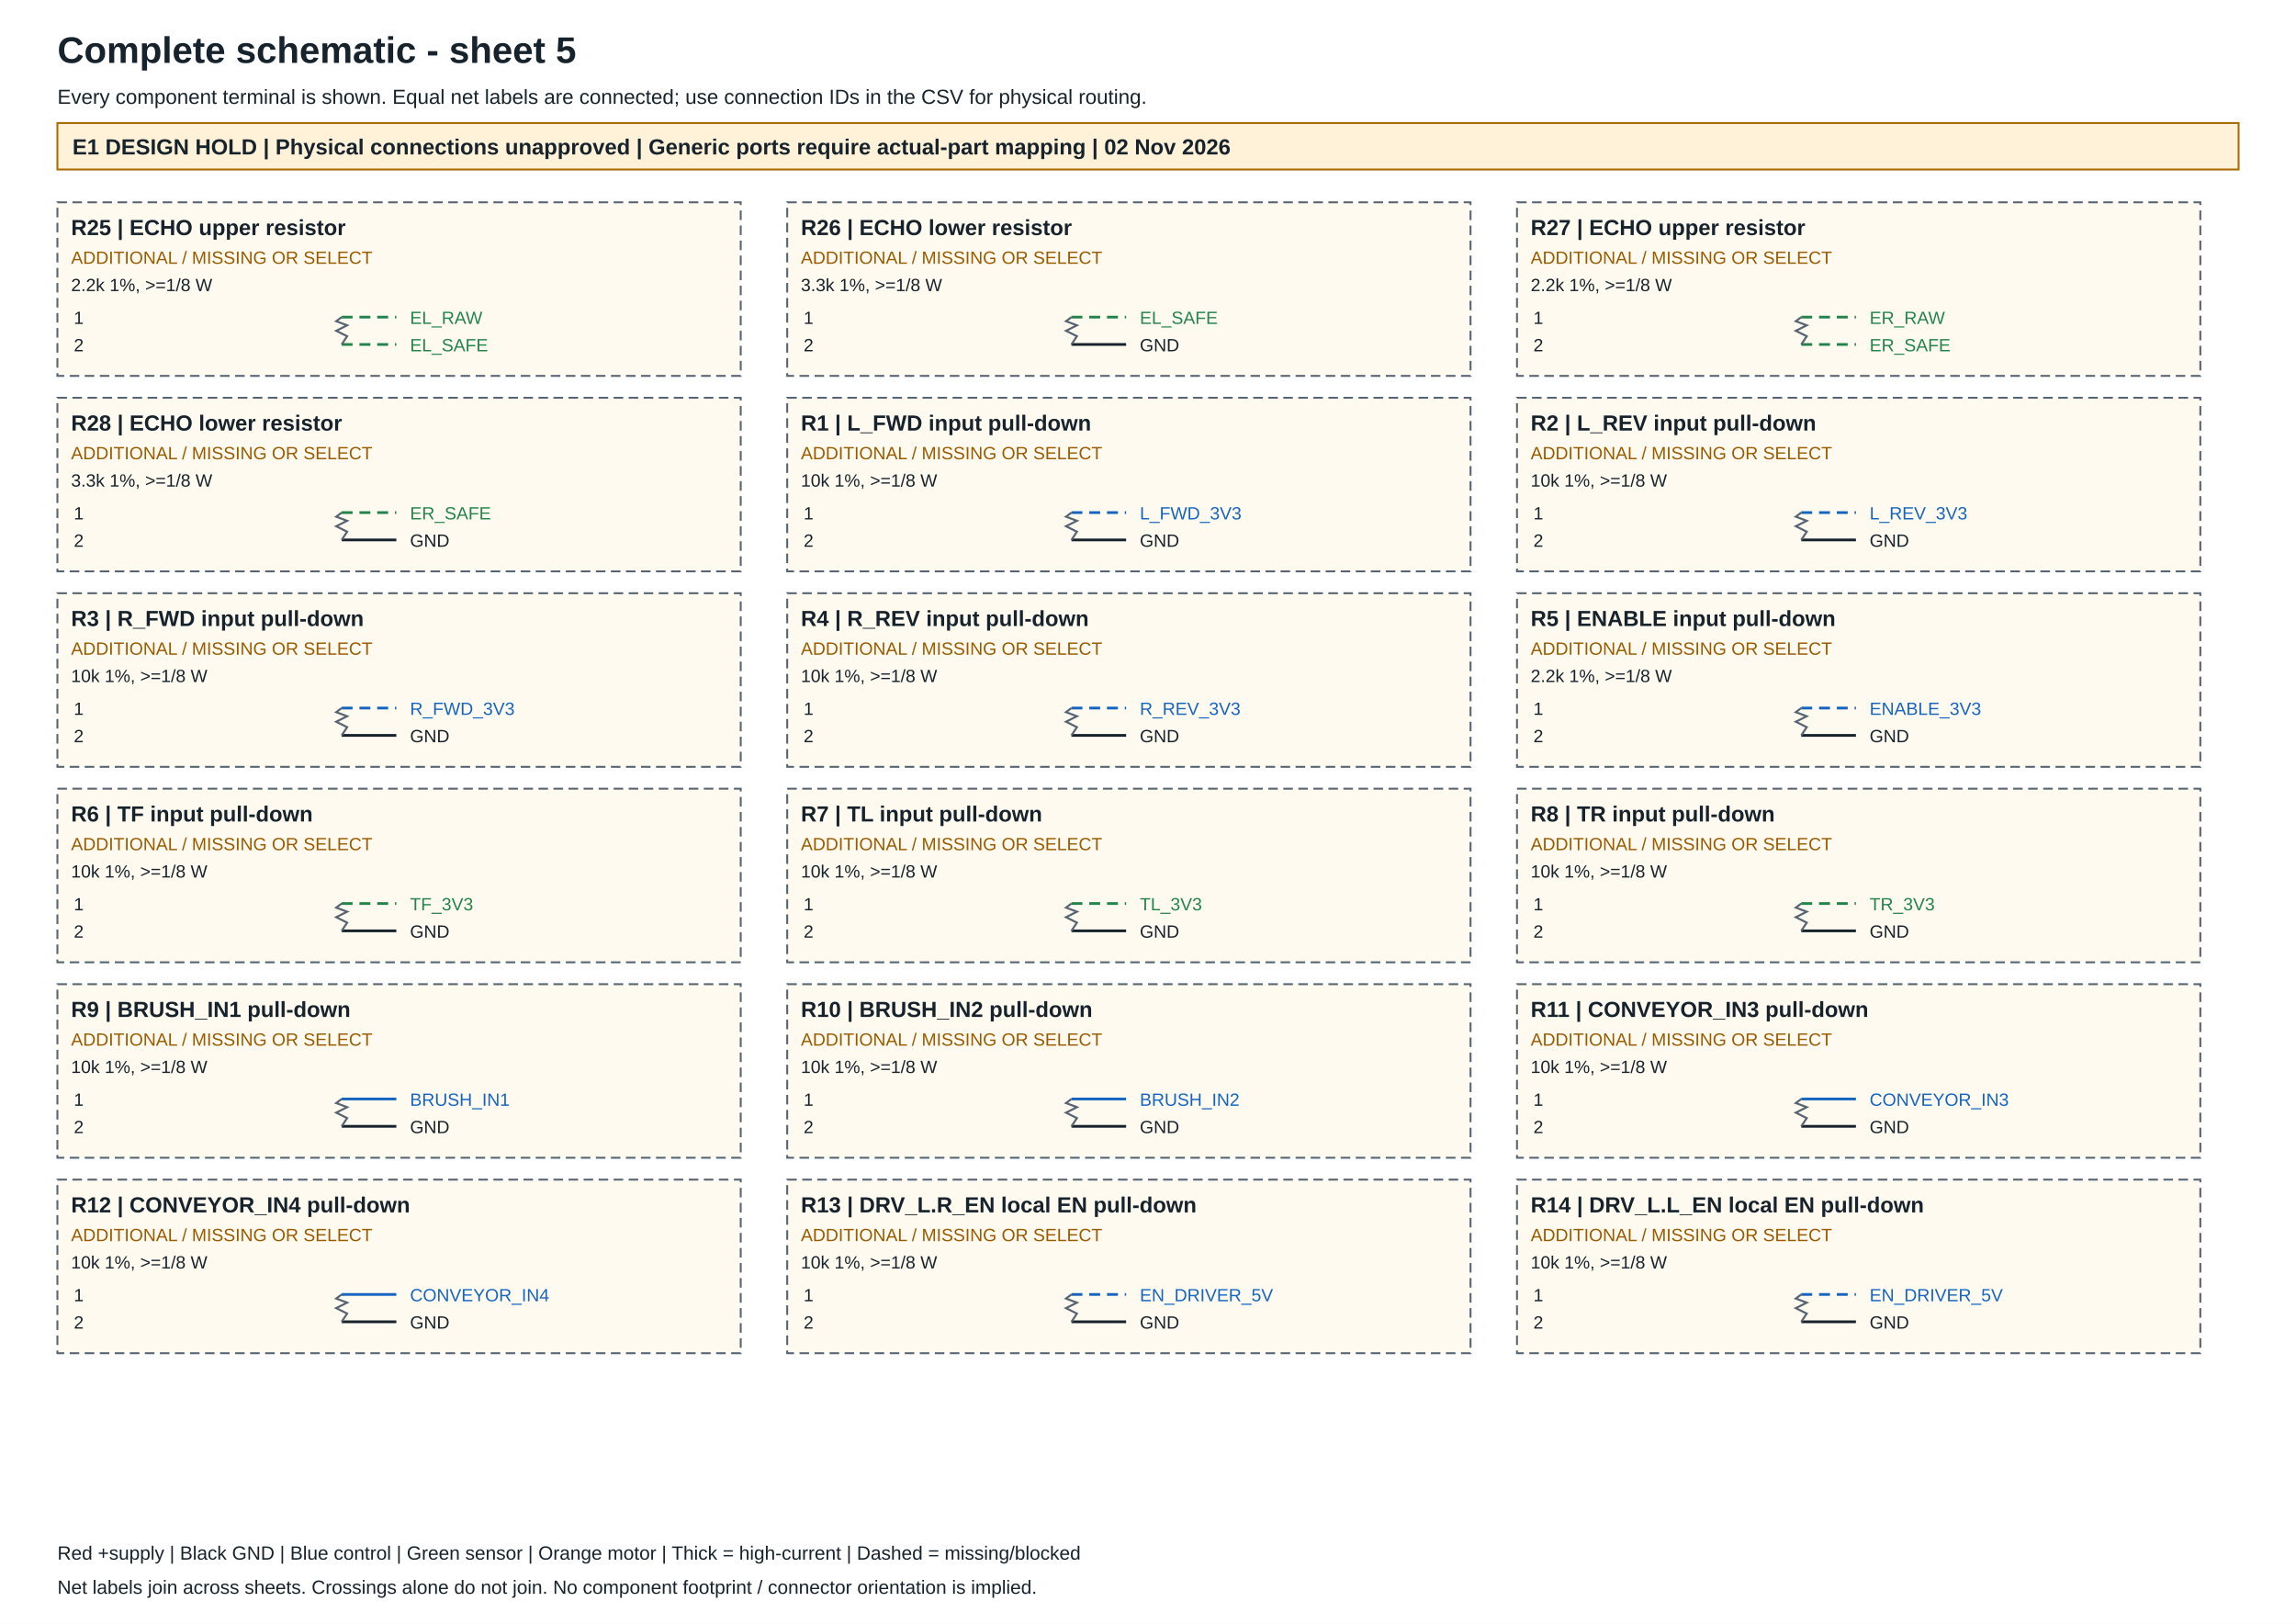
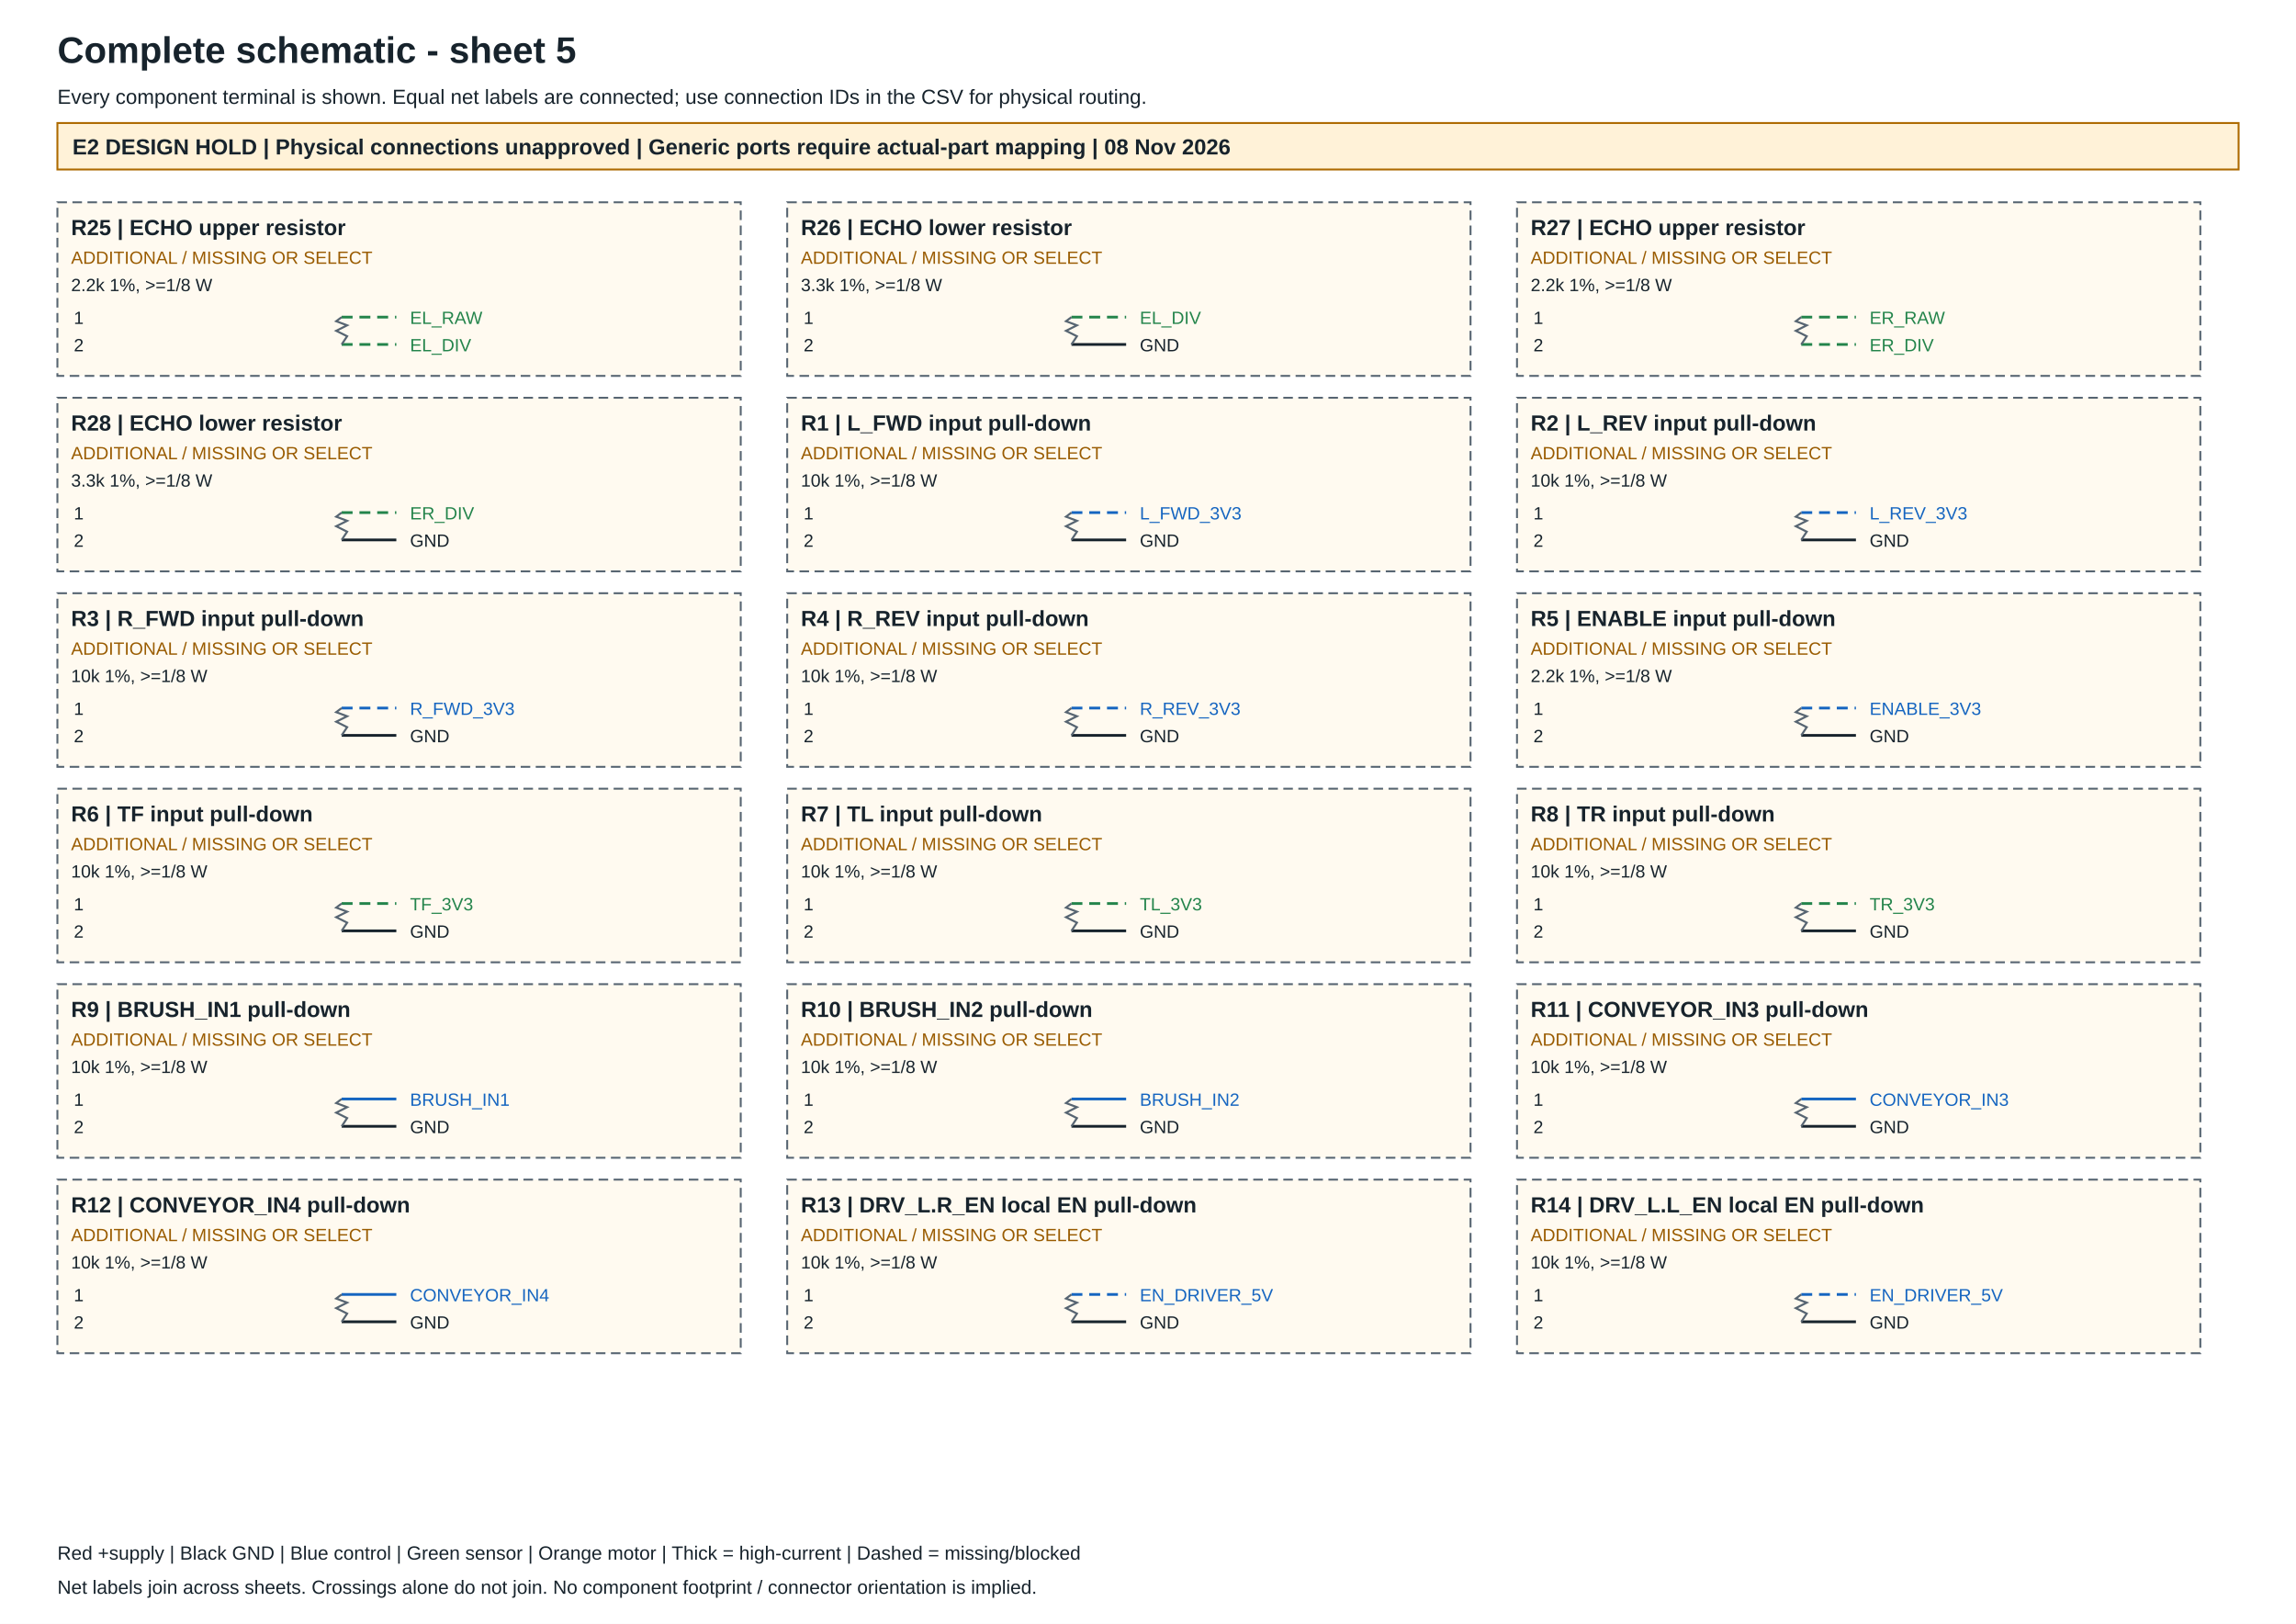
<svg xmlns="http://www.w3.org/2000/svg" width="420mm" height="297mm" viewBox="0 0 1680 1188">
  <rect width="1680" height="1188" fill="white" />
  <text x="42" y="46" font-family="Arial, sans-serif" font-size="27" font-weight="bold" fill="#17232c">Complete schematic - sheet 5</text>
  <text x="42" y="76" font-family="Arial, sans-serif" font-size="15" font-weight="normal" fill="#17232c">Every component terminal is shown. Equal net labels are connected; use connection IDs in the CSV for physical routing.</text>
  <rect x="42" y="90" width="1596" height="34" fill="#fff2d8" stroke="#ad6a00" stroke-width="1.4" />
-   <text x="53" y="113" font-family="Arial, sans-serif" font-size="16" font-weight="bold" fill="#17232c">E1 DESIGN HOLD | Physical connections unapproved | Generic ports require actual-part mapping | 02 Nov 2026</text>
+   <text x="53" y="113" font-family="Arial, sans-serif" font-size="16" font-weight="bold" fill="#17232c">E2 DESIGN HOLD | Physical connections unapproved | Generic ports require actual-part mapping | 08 Nov 2026</text>
  <text x="42" y="1141" font-family="Arial, sans-serif" font-size="14" font-weight="normal" fill="#17232c">Red +supply | Black GND | Blue control | Green sensor | Orange motor | Thick = high-current | Dashed = missing/blocked</text>
  <text x="42" y="1166" font-family="Arial, sans-serif" font-size="14" font-weight="normal" fill="#17232c">Net labels join across sheets. Crossings alone do not join. No component footprint / connector orientation is implied.</text>
  <rect x="42" y="148" width="500" height="127" fill="#fffaf0" stroke="#576572" stroke-width="1.4" stroke-dasharray="7 4" />
  <text x="52" y="172" font-family="Arial, sans-serif" font-size="16" font-weight="bold" fill="#17232c">R25 | ECHO upper resistor</text>
  <text x="52" y="193" font-family="Arial, sans-serif" font-size="13" font-weight="normal" fill="#995b00">ADDITIONAL / MISSING OR SELECT</text>
  <text x="52" y="213" font-family="Arial, sans-serif" font-size="13" font-weight="normal" fill="#17232c">2.2k 1%, &gt;=1/8 W</text>
  <text x="54" y="237" font-family="Arial, sans-serif" font-size="13" font-weight="normal" fill="#17232c">1</text>
  <polyline points="250,232 290,232" fill="none" stroke="#23844b" stroke-width="2" stroke-dasharray="8 5" />
  <text data-terminal="R25.1" data-net="EL_RAW" x="300" y="237" font-family="Arial, sans-serif" font-size="13" font-weight="normal" fill="#23844b">EL_RAW</text>
  <text x="54" y="257" font-family="Arial, sans-serif" font-size="13" font-weight="normal" fill="#17232c">2</text>
  <polyline points="250,252 290,252" fill="none" stroke="#23844b" stroke-width="2" stroke-dasharray="8 5" />
-   <text data-terminal="R25.2" data-net="EL_SAFE" x="300" y="257" font-family="Arial, sans-serif" font-size="13" font-weight="normal" fill="#23844b">EL_SAFE</text>
+   <text data-terminal="R25.2" data-net="EL_DIV" x="300" y="257" font-family="Arial, sans-serif" font-size="13" font-weight="normal" fill="#23844b">EL_DIV</text>
  <polyline points="250,232 246,235 254,238 246,242 254,246 250,252" fill="none" stroke="#576572" stroke-width="1.5" />
  <rect x="576" y="148" width="500" height="127" fill="#fffaf0" stroke="#576572" stroke-width="1.4" stroke-dasharray="7 4" />
  <text x="586" y="172" font-family="Arial, sans-serif" font-size="16" font-weight="bold" fill="#17232c">R26 | ECHO lower resistor</text>
  <text x="586" y="193" font-family="Arial, sans-serif" font-size="13" font-weight="normal" fill="#995b00">ADDITIONAL / MISSING OR SELECT</text>
  <text x="586" y="213" font-family="Arial, sans-serif" font-size="13" font-weight="normal" fill="#17232c">3.3k 1%, &gt;=1/8 W</text>
  <text x="588" y="237" font-family="Arial, sans-serif" font-size="13" font-weight="normal" fill="#17232c">1</text>
  <polyline points="784,232 824,232" fill="none" stroke="#23844b" stroke-width="2" stroke-dasharray="8 5" />
-   <text data-terminal="R26.1" data-net="EL_SAFE" x="834" y="237" font-family="Arial, sans-serif" font-size="13" font-weight="normal" fill="#23844b">EL_SAFE</text>
+   <text data-terminal="R26.1" data-net="EL_DIV" x="834" y="237" font-family="Arial, sans-serif" font-size="13" font-weight="normal" fill="#23844b">EL_DIV</text>
  <text x="588" y="257" font-family="Arial, sans-serif" font-size="13" font-weight="normal" fill="#17232c">2</text>
  <polyline points="784,252 824,252" fill="none" stroke="#17232c" stroke-width="2" />
  <text data-terminal="R26.2" data-net="GND" x="834" y="257" font-family="Arial, sans-serif" font-size="13" font-weight="normal" fill="#17232c">GND</text>
  <polyline points="784,232 780,235 788,238 780,242 788,246 784,252" fill="none" stroke="#576572" stroke-width="1.5" />
  <rect x="1110" y="148" width="500" height="127" fill="#fffaf0" stroke="#576572" stroke-width="1.4" stroke-dasharray="7 4" />
  <text x="1120" y="172" font-family="Arial, sans-serif" font-size="16" font-weight="bold" fill="#17232c">R27 | ECHO upper resistor</text>
  <text x="1120" y="193" font-family="Arial, sans-serif" font-size="13" font-weight="normal" fill="#995b00">ADDITIONAL / MISSING OR SELECT</text>
  <text x="1120" y="213" font-family="Arial, sans-serif" font-size="13" font-weight="normal" fill="#17232c">2.2k 1%, &gt;=1/8 W</text>
  <text x="1122" y="237" font-family="Arial, sans-serif" font-size="13" font-weight="normal" fill="#17232c">1</text>
  <polyline points="1318,232 1358,232" fill="none" stroke="#23844b" stroke-width="2" stroke-dasharray="8 5" />
  <text data-terminal="R27.1" data-net="ER_RAW" x="1368" y="237" font-family="Arial, sans-serif" font-size="13" font-weight="normal" fill="#23844b">ER_RAW</text>
  <text x="1122" y="257" font-family="Arial, sans-serif" font-size="13" font-weight="normal" fill="#17232c">2</text>
  <polyline points="1318,252 1358,252" fill="none" stroke="#23844b" stroke-width="2" stroke-dasharray="8 5" />
-   <text data-terminal="R27.2" data-net="ER_SAFE" x="1368" y="257" font-family="Arial, sans-serif" font-size="13" font-weight="normal" fill="#23844b">ER_SAFE</text>
+   <text data-terminal="R27.2" data-net="ER_DIV" x="1368" y="257" font-family="Arial, sans-serif" font-size="13" font-weight="normal" fill="#23844b">ER_DIV</text>
  <polyline points="1318,232 1314,235 1322,238 1314,242 1322,246 1318,252" fill="none" stroke="#576572" stroke-width="1.5" />
  <rect x="42" y="291" width="500" height="127" fill="#fffaf0" stroke="#576572" stroke-width="1.4" stroke-dasharray="7 4" />
  <text x="52" y="315" font-family="Arial, sans-serif" font-size="16" font-weight="bold" fill="#17232c">R28 | ECHO lower resistor</text>
  <text x="52" y="336" font-family="Arial, sans-serif" font-size="13" font-weight="normal" fill="#995b00">ADDITIONAL / MISSING OR SELECT</text>
  <text x="52" y="356" font-family="Arial, sans-serif" font-size="13" font-weight="normal" fill="#17232c">3.3k 1%, &gt;=1/8 W</text>
  <text x="54" y="380" font-family="Arial, sans-serif" font-size="13" font-weight="normal" fill="#17232c">1</text>
  <polyline points="250,375 290,375" fill="none" stroke="#23844b" stroke-width="2" stroke-dasharray="8 5" />
-   <text data-terminal="R28.1" data-net="ER_SAFE" x="300" y="380" font-family="Arial, sans-serif" font-size="13" font-weight="normal" fill="#23844b">ER_SAFE</text>
+   <text data-terminal="R28.1" data-net="ER_DIV" x="300" y="380" font-family="Arial, sans-serif" font-size="13" font-weight="normal" fill="#23844b">ER_DIV</text>
  <text x="54" y="400" font-family="Arial, sans-serif" font-size="13" font-weight="normal" fill="#17232c">2</text>
  <polyline points="250,395 290,395" fill="none" stroke="#17232c" stroke-width="2" />
  <text data-terminal="R28.2" data-net="GND" x="300" y="400" font-family="Arial, sans-serif" font-size="13" font-weight="normal" fill="#17232c">GND</text>
  <polyline points="250,375 246,378 254,381 246,385 254,389 250,395" fill="none" stroke="#576572" stroke-width="1.5" />
  <rect x="576" y="291" width="500" height="127" fill="#fffaf0" stroke="#576572" stroke-width="1.4" stroke-dasharray="7 4" />
  <text x="586" y="315" font-family="Arial, sans-serif" font-size="16" font-weight="bold" fill="#17232c">R1 | L_FWD input pull-down</text>
  <text x="586" y="336" font-family="Arial, sans-serif" font-size="13" font-weight="normal" fill="#995b00">ADDITIONAL / MISSING OR SELECT</text>
  <text x="586" y="356" font-family="Arial, sans-serif" font-size="13" font-weight="normal" fill="#17232c">10k 1%, &gt;=1/8 W</text>
  <text x="588" y="380" font-family="Arial, sans-serif" font-size="13" font-weight="normal" fill="#17232c">1</text>
  <polyline points="784,375 824,375" fill="none" stroke="#1565c0" stroke-width="2" stroke-dasharray="8 5" />
  <text data-terminal="R1.1" data-net="L_FWD_3V3" x="834" y="380" font-family="Arial, sans-serif" font-size="13" font-weight="normal" fill="#1565c0">L_FWD_3V3</text>
  <text x="588" y="400" font-family="Arial, sans-serif" font-size="13" font-weight="normal" fill="#17232c">2</text>
  <polyline points="784,395 824,395" fill="none" stroke="#17232c" stroke-width="2" />
  <text data-terminal="R1.2" data-net="GND" x="834" y="400" font-family="Arial, sans-serif" font-size="13" font-weight="normal" fill="#17232c">GND</text>
  <polyline points="784,375 780,378 788,381 780,385 788,389 784,395" fill="none" stroke="#576572" stroke-width="1.5" />
  <rect x="1110" y="291" width="500" height="127" fill="#fffaf0" stroke="#576572" stroke-width="1.4" stroke-dasharray="7 4" />
  <text x="1120" y="315" font-family="Arial, sans-serif" font-size="16" font-weight="bold" fill="#17232c">R2 | L_REV input pull-down</text>
  <text x="1120" y="336" font-family="Arial, sans-serif" font-size="13" font-weight="normal" fill="#995b00">ADDITIONAL / MISSING OR SELECT</text>
  <text x="1120" y="356" font-family="Arial, sans-serif" font-size="13" font-weight="normal" fill="#17232c">10k 1%, &gt;=1/8 W</text>
  <text x="1122" y="380" font-family="Arial, sans-serif" font-size="13" font-weight="normal" fill="#17232c">1</text>
  <polyline points="1318,375 1358,375" fill="none" stroke="#1565c0" stroke-width="2" stroke-dasharray="8 5" />
  <text data-terminal="R2.1" data-net="L_REV_3V3" x="1368" y="380" font-family="Arial, sans-serif" font-size="13" font-weight="normal" fill="#1565c0">L_REV_3V3</text>
  <text x="1122" y="400" font-family="Arial, sans-serif" font-size="13" font-weight="normal" fill="#17232c">2</text>
  <polyline points="1318,395 1358,395" fill="none" stroke="#17232c" stroke-width="2" />
  <text data-terminal="R2.2" data-net="GND" x="1368" y="400" font-family="Arial, sans-serif" font-size="13" font-weight="normal" fill="#17232c">GND</text>
  <polyline points="1318,375 1314,378 1322,381 1314,385 1322,389 1318,395" fill="none" stroke="#576572" stroke-width="1.5" />
  <rect x="42" y="434" width="500" height="127" fill="#fffaf0" stroke="#576572" stroke-width="1.4" stroke-dasharray="7 4" />
  <text x="52" y="458" font-family="Arial, sans-serif" font-size="16" font-weight="bold" fill="#17232c">R3 | R_FWD input pull-down</text>
  <text x="52" y="479" font-family="Arial, sans-serif" font-size="13" font-weight="normal" fill="#995b00">ADDITIONAL / MISSING OR SELECT</text>
  <text x="52" y="499" font-family="Arial, sans-serif" font-size="13" font-weight="normal" fill="#17232c">10k 1%, &gt;=1/8 W</text>
  <text x="54" y="523" font-family="Arial, sans-serif" font-size="13" font-weight="normal" fill="#17232c">1</text>
  <polyline points="250,518 290,518" fill="none" stroke="#1565c0" stroke-width="2" stroke-dasharray="8 5" />
  <text data-terminal="R3.1" data-net="R_FWD_3V3" x="300" y="523" font-family="Arial, sans-serif" font-size="13" font-weight="normal" fill="#1565c0">R_FWD_3V3</text>
  <text x="54" y="543" font-family="Arial, sans-serif" font-size="13" font-weight="normal" fill="#17232c">2</text>
  <polyline points="250,538 290,538" fill="none" stroke="#17232c" stroke-width="2" />
  <text data-terminal="R3.2" data-net="GND" x="300" y="543" font-family="Arial, sans-serif" font-size="13" font-weight="normal" fill="#17232c">GND</text>
  <polyline points="250,518 246,521 254,524 246,528 254,532 250,538" fill="none" stroke="#576572" stroke-width="1.5" />
  <rect x="576" y="434" width="500" height="127" fill="#fffaf0" stroke="#576572" stroke-width="1.4" stroke-dasharray="7 4" />
  <text x="586" y="458" font-family="Arial, sans-serif" font-size="16" font-weight="bold" fill="#17232c">R4 | R_REV input pull-down</text>
  <text x="586" y="479" font-family="Arial, sans-serif" font-size="13" font-weight="normal" fill="#995b00">ADDITIONAL / MISSING OR SELECT</text>
  <text x="586" y="499" font-family="Arial, sans-serif" font-size="13" font-weight="normal" fill="#17232c">10k 1%, &gt;=1/8 W</text>
  <text x="588" y="523" font-family="Arial, sans-serif" font-size="13" font-weight="normal" fill="#17232c">1</text>
  <polyline points="784,518 824,518" fill="none" stroke="#1565c0" stroke-width="2" stroke-dasharray="8 5" />
  <text data-terminal="R4.1" data-net="R_REV_3V3" x="834" y="523" font-family="Arial, sans-serif" font-size="13" font-weight="normal" fill="#1565c0">R_REV_3V3</text>
  <text x="588" y="543" font-family="Arial, sans-serif" font-size="13" font-weight="normal" fill="#17232c">2</text>
  <polyline points="784,538 824,538" fill="none" stroke="#17232c" stroke-width="2" />
  <text data-terminal="R4.2" data-net="GND" x="834" y="543" font-family="Arial, sans-serif" font-size="13" font-weight="normal" fill="#17232c">GND</text>
  <polyline points="784,518 780,521 788,524 780,528 788,532 784,538" fill="none" stroke="#576572" stroke-width="1.5" />
  <rect x="1110" y="434" width="500" height="127" fill="#fffaf0" stroke="#576572" stroke-width="1.4" stroke-dasharray="7 4" />
  <text x="1120" y="458" font-family="Arial, sans-serif" font-size="16" font-weight="bold" fill="#17232c">R5 | ENABLE input pull-down</text>
  <text x="1120" y="479" font-family="Arial, sans-serif" font-size="13" font-weight="normal" fill="#995b00">ADDITIONAL / MISSING OR SELECT</text>
  <text x="1120" y="499" font-family="Arial, sans-serif" font-size="13" font-weight="normal" fill="#17232c">2.2k 1%, &gt;=1/8 W</text>
  <text x="1122" y="523" font-family="Arial, sans-serif" font-size="13" font-weight="normal" fill="#17232c">1</text>
  <polyline points="1318,518 1358,518" fill="none" stroke="#1565c0" stroke-width="2" stroke-dasharray="8 5" />
  <text data-terminal="R5.1" data-net="ENABLE_3V3" x="1368" y="523" font-family="Arial, sans-serif" font-size="13" font-weight="normal" fill="#1565c0">ENABLE_3V3</text>
  <text x="1122" y="543" font-family="Arial, sans-serif" font-size="13" font-weight="normal" fill="#17232c">2</text>
  <polyline points="1318,538 1358,538" fill="none" stroke="#17232c" stroke-width="2" />
  <text data-terminal="R5.2" data-net="GND" x="1368" y="543" font-family="Arial, sans-serif" font-size="13" font-weight="normal" fill="#17232c">GND</text>
  <polyline points="1318,518 1314,521 1322,524 1314,528 1322,532 1318,538" fill="none" stroke="#576572" stroke-width="1.5" />
  <rect x="42" y="577" width="500" height="127" fill="#fffaf0" stroke="#576572" stroke-width="1.4" stroke-dasharray="7 4" />
  <text x="52" y="601" font-family="Arial, sans-serif" font-size="16" font-weight="bold" fill="#17232c">R6 | TF input pull-down</text>
  <text x="52" y="622" font-family="Arial, sans-serif" font-size="13" font-weight="normal" fill="#995b00">ADDITIONAL / MISSING OR SELECT</text>
  <text x="52" y="642" font-family="Arial, sans-serif" font-size="13" font-weight="normal" fill="#17232c">10k 1%, &gt;=1/8 W</text>
  <text x="54" y="666" font-family="Arial, sans-serif" font-size="13" font-weight="normal" fill="#17232c">1</text>
  <polyline points="250,661 290,661" fill="none" stroke="#23844b" stroke-width="2" stroke-dasharray="8 5" />
  <text data-terminal="R6.1" data-net="TF_3V3" x="300" y="666" font-family="Arial, sans-serif" font-size="13" font-weight="normal" fill="#23844b">TF_3V3</text>
  <text x="54" y="686" font-family="Arial, sans-serif" font-size="13" font-weight="normal" fill="#17232c">2</text>
  <polyline points="250,681 290,681" fill="none" stroke="#17232c" stroke-width="2" />
  <text data-terminal="R6.2" data-net="GND" x="300" y="686" font-family="Arial, sans-serif" font-size="13" font-weight="normal" fill="#17232c">GND</text>
  <polyline points="250,661 246,664 254,667 246,671 254,675 250,681" fill="none" stroke="#576572" stroke-width="1.5" />
  <rect x="576" y="577" width="500" height="127" fill="#fffaf0" stroke="#576572" stroke-width="1.4" stroke-dasharray="7 4" />
  <text x="586" y="601" font-family="Arial, sans-serif" font-size="16" font-weight="bold" fill="#17232c">R7 | TL input pull-down</text>
  <text x="586" y="622" font-family="Arial, sans-serif" font-size="13" font-weight="normal" fill="#995b00">ADDITIONAL / MISSING OR SELECT</text>
  <text x="586" y="642" font-family="Arial, sans-serif" font-size="13" font-weight="normal" fill="#17232c">10k 1%, &gt;=1/8 W</text>
  <text x="588" y="666" font-family="Arial, sans-serif" font-size="13" font-weight="normal" fill="#17232c">1</text>
  <polyline points="784,661 824,661" fill="none" stroke="#23844b" stroke-width="2" stroke-dasharray="8 5" />
  <text data-terminal="R7.1" data-net="TL_3V3" x="834" y="666" font-family="Arial, sans-serif" font-size="13" font-weight="normal" fill="#23844b">TL_3V3</text>
  <text x="588" y="686" font-family="Arial, sans-serif" font-size="13" font-weight="normal" fill="#17232c">2</text>
  <polyline points="784,681 824,681" fill="none" stroke="#17232c" stroke-width="2" />
  <text data-terminal="R7.2" data-net="GND" x="834" y="686" font-family="Arial, sans-serif" font-size="13" font-weight="normal" fill="#17232c">GND</text>
  <polyline points="784,661 780,664 788,667 780,671 788,675 784,681" fill="none" stroke="#576572" stroke-width="1.5" />
  <rect x="1110" y="577" width="500" height="127" fill="#fffaf0" stroke="#576572" stroke-width="1.4" stroke-dasharray="7 4" />
  <text x="1120" y="601" font-family="Arial, sans-serif" font-size="16" font-weight="bold" fill="#17232c">R8 | TR input pull-down</text>
  <text x="1120" y="622" font-family="Arial, sans-serif" font-size="13" font-weight="normal" fill="#995b00">ADDITIONAL / MISSING OR SELECT</text>
  <text x="1120" y="642" font-family="Arial, sans-serif" font-size="13" font-weight="normal" fill="#17232c">10k 1%, &gt;=1/8 W</text>
  <text x="1122" y="666" font-family="Arial, sans-serif" font-size="13" font-weight="normal" fill="#17232c">1</text>
  <polyline points="1318,661 1358,661" fill="none" stroke="#23844b" stroke-width="2" stroke-dasharray="8 5" />
  <text data-terminal="R8.1" data-net="TR_3V3" x="1368" y="666" font-family="Arial, sans-serif" font-size="13" font-weight="normal" fill="#23844b">TR_3V3</text>
  <text x="1122" y="686" font-family="Arial, sans-serif" font-size="13" font-weight="normal" fill="#17232c">2</text>
  <polyline points="1318,681 1358,681" fill="none" stroke="#17232c" stroke-width="2" />
  <text data-terminal="R8.2" data-net="GND" x="1368" y="686" font-family="Arial, sans-serif" font-size="13" font-weight="normal" fill="#17232c">GND</text>
  <polyline points="1318,661 1314,664 1322,667 1314,671 1322,675 1318,681" fill="none" stroke="#576572" stroke-width="1.5" />
  <rect x="42" y="720" width="500" height="127" fill="#fffaf0" stroke="#576572" stroke-width="1.4" stroke-dasharray="7 4" />
  <text x="52" y="744" font-family="Arial, sans-serif" font-size="16" font-weight="bold" fill="#17232c">R9 | BRUSH_IN1 pull-down</text>
  <text x="52" y="765" font-family="Arial, sans-serif" font-size="13" font-weight="normal" fill="#995b00">ADDITIONAL / MISSING OR SELECT</text>
  <text x="52" y="785" font-family="Arial, sans-serif" font-size="13" font-weight="normal" fill="#17232c">10k 1%, &gt;=1/8 W</text>
  <text x="54" y="809" font-family="Arial, sans-serif" font-size="13" font-weight="normal" fill="#17232c">1</text>
  <polyline points="250,804 290,804" fill="none" stroke="#1565c0" stroke-width="2" />
  <text data-terminal="R9.1" data-net="BRUSH_IN1" x="300" y="809" font-family="Arial, sans-serif" font-size="13" font-weight="normal" fill="#1565c0">BRUSH_IN1</text>
  <text x="54" y="829" font-family="Arial, sans-serif" font-size="13" font-weight="normal" fill="#17232c">2</text>
  <polyline points="250,824 290,824" fill="none" stroke="#17232c" stroke-width="2" />
  <text data-terminal="R9.2" data-net="GND" x="300" y="829" font-family="Arial, sans-serif" font-size="13" font-weight="normal" fill="#17232c">GND</text>
  <polyline points="250,804 246,807 254,810 246,814 254,818 250,824" fill="none" stroke="#576572" stroke-width="1.5" />
  <rect x="576" y="720" width="500" height="127" fill="#fffaf0" stroke="#576572" stroke-width="1.4" stroke-dasharray="7 4" />
  <text x="586" y="744" font-family="Arial, sans-serif" font-size="16" font-weight="bold" fill="#17232c">R10 | BRUSH_IN2 pull-down</text>
  <text x="586" y="765" font-family="Arial, sans-serif" font-size="13" font-weight="normal" fill="#995b00">ADDITIONAL / MISSING OR SELECT</text>
  <text x="586" y="785" font-family="Arial, sans-serif" font-size="13" font-weight="normal" fill="#17232c">10k 1%, &gt;=1/8 W</text>
  <text x="588" y="809" font-family="Arial, sans-serif" font-size="13" font-weight="normal" fill="#17232c">1</text>
  <polyline points="784,804 824,804" fill="none" stroke="#1565c0" stroke-width="2" />
  <text data-terminal="R10.1" data-net="BRUSH_IN2" x="834" y="809" font-family="Arial, sans-serif" font-size="13" font-weight="normal" fill="#1565c0">BRUSH_IN2</text>
  <text x="588" y="829" font-family="Arial, sans-serif" font-size="13" font-weight="normal" fill="#17232c">2</text>
  <polyline points="784,824 824,824" fill="none" stroke="#17232c" stroke-width="2" />
  <text data-terminal="R10.2" data-net="GND" x="834" y="829" font-family="Arial, sans-serif" font-size="13" font-weight="normal" fill="#17232c">GND</text>
  <polyline points="784,804 780,807 788,810 780,814 788,818 784,824" fill="none" stroke="#576572" stroke-width="1.5" />
  <rect x="1110" y="720" width="500" height="127" fill="#fffaf0" stroke="#576572" stroke-width="1.4" stroke-dasharray="7 4" />
  <text x="1120" y="744" font-family="Arial, sans-serif" font-size="16" font-weight="bold" fill="#17232c">R11 | CONVEYOR_IN3 pull-down</text>
  <text x="1120" y="765" font-family="Arial, sans-serif" font-size="13" font-weight="normal" fill="#995b00">ADDITIONAL / MISSING OR SELECT</text>
  <text x="1120" y="785" font-family="Arial, sans-serif" font-size="13" font-weight="normal" fill="#17232c">10k 1%, &gt;=1/8 W</text>
  <text x="1122" y="809" font-family="Arial, sans-serif" font-size="13" font-weight="normal" fill="#17232c">1</text>
  <polyline points="1318,804 1358,804" fill="none" stroke="#1565c0" stroke-width="2" />
  <text data-terminal="R11.1" data-net="CONVEYOR_IN3" x="1368" y="809" font-family="Arial, sans-serif" font-size="13" font-weight="normal" fill="#1565c0">CONVEYOR_IN3</text>
  <text x="1122" y="829" font-family="Arial, sans-serif" font-size="13" font-weight="normal" fill="#17232c">2</text>
  <polyline points="1318,824 1358,824" fill="none" stroke="#17232c" stroke-width="2" />
  <text data-terminal="R11.2" data-net="GND" x="1368" y="829" font-family="Arial, sans-serif" font-size="13" font-weight="normal" fill="#17232c">GND</text>
  <polyline points="1318,804 1314,807 1322,810 1314,814 1322,818 1318,824" fill="none" stroke="#576572" stroke-width="1.5" />
  <rect x="42" y="863" width="500" height="127" fill="#fffaf0" stroke="#576572" stroke-width="1.4" stroke-dasharray="7 4" />
  <text x="52" y="887" font-family="Arial, sans-serif" font-size="16" font-weight="bold" fill="#17232c">R12 | CONVEYOR_IN4 pull-down</text>
  <text x="52" y="908" font-family="Arial, sans-serif" font-size="13" font-weight="normal" fill="#995b00">ADDITIONAL / MISSING OR SELECT</text>
  <text x="52" y="928" font-family="Arial, sans-serif" font-size="13" font-weight="normal" fill="#17232c">10k 1%, &gt;=1/8 W</text>
  <text x="54" y="952" font-family="Arial, sans-serif" font-size="13" font-weight="normal" fill="#17232c">1</text>
  <polyline points="250,947 290,947" fill="none" stroke="#1565c0" stroke-width="2" />
  <text data-terminal="R12.1" data-net="CONVEYOR_IN4" x="300" y="952" font-family="Arial, sans-serif" font-size="13" font-weight="normal" fill="#1565c0">CONVEYOR_IN4</text>
  <text x="54" y="972" font-family="Arial, sans-serif" font-size="13" font-weight="normal" fill="#17232c">2</text>
  <polyline points="250,967 290,967" fill="none" stroke="#17232c" stroke-width="2" />
  <text data-terminal="R12.2" data-net="GND" x="300" y="972" font-family="Arial, sans-serif" font-size="13" font-weight="normal" fill="#17232c">GND</text>
  <polyline points="250,947 246,950 254,953 246,957 254,961 250,967" fill="none" stroke="#576572" stroke-width="1.5" />
  <rect x="576" y="863" width="500" height="127" fill="#fffaf0" stroke="#576572" stroke-width="1.4" stroke-dasharray="7 4" />
  <text x="586" y="887" font-family="Arial, sans-serif" font-size="16" font-weight="bold" fill="#17232c">R13 | DRV_L.R_EN local EN pull-down</text>
  <text x="586" y="908" font-family="Arial, sans-serif" font-size="13" font-weight="normal" fill="#995b00">ADDITIONAL / MISSING OR SELECT</text>
  <text x="586" y="928" font-family="Arial, sans-serif" font-size="13" font-weight="normal" fill="#17232c">10k 1%, &gt;=1/8 W</text>
  <text x="588" y="952" font-family="Arial, sans-serif" font-size="13" font-weight="normal" fill="#17232c">1</text>
  <polyline points="784,947 824,947" fill="none" stroke="#1565c0" stroke-width="2" stroke-dasharray="8 5" />
  <text data-terminal="R13.1" data-net="EN_DRIVER_5V" x="834" y="952" font-family="Arial, sans-serif" font-size="13" font-weight="normal" fill="#1565c0">EN_DRIVER_5V</text>
  <text x="588" y="972" font-family="Arial, sans-serif" font-size="13" font-weight="normal" fill="#17232c">2</text>
  <polyline points="784,967 824,967" fill="none" stroke="#17232c" stroke-width="2" />
  <text data-terminal="R13.2" data-net="GND" x="834" y="972" font-family="Arial, sans-serif" font-size="13" font-weight="normal" fill="#17232c">GND</text>
  <polyline points="784,947 780,950 788,953 780,957 788,961 784,967" fill="none" stroke="#576572" stroke-width="1.5" />
  <rect x="1110" y="863" width="500" height="127" fill="#fffaf0" stroke="#576572" stroke-width="1.4" stroke-dasharray="7 4" />
  <text x="1120" y="887" font-family="Arial, sans-serif" font-size="16" font-weight="bold" fill="#17232c">R14 | DRV_L.L_EN local EN pull-down</text>
  <text x="1120" y="908" font-family="Arial, sans-serif" font-size="13" font-weight="normal" fill="#995b00">ADDITIONAL / MISSING OR SELECT</text>
  <text x="1120" y="928" font-family="Arial, sans-serif" font-size="13" font-weight="normal" fill="#17232c">10k 1%, &gt;=1/8 W</text>
  <text x="1122" y="952" font-family="Arial, sans-serif" font-size="13" font-weight="normal" fill="#17232c">1</text>
  <polyline points="1318,947 1358,947" fill="none" stroke="#1565c0" stroke-width="2" stroke-dasharray="8 5" />
  <text data-terminal="R14.1" data-net="EN_DRIVER_5V" x="1368" y="952" font-family="Arial, sans-serif" font-size="13" font-weight="normal" fill="#1565c0">EN_DRIVER_5V</text>
  <text x="1122" y="972" font-family="Arial, sans-serif" font-size="13" font-weight="normal" fill="#17232c">2</text>
  <polyline points="1318,967 1358,967" fill="none" stroke="#17232c" stroke-width="2" />
  <text data-terminal="R14.2" data-net="GND" x="1368" y="972" font-family="Arial, sans-serif" font-size="13" font-weight="normal" fill="#17232c">GND</text>
  <polyline points="1318,947 1314,950 1322,953 1314,957 1322,961 1318,967" fill="none" stroke="#576572" stroke-width="1.5" />
</svg>
